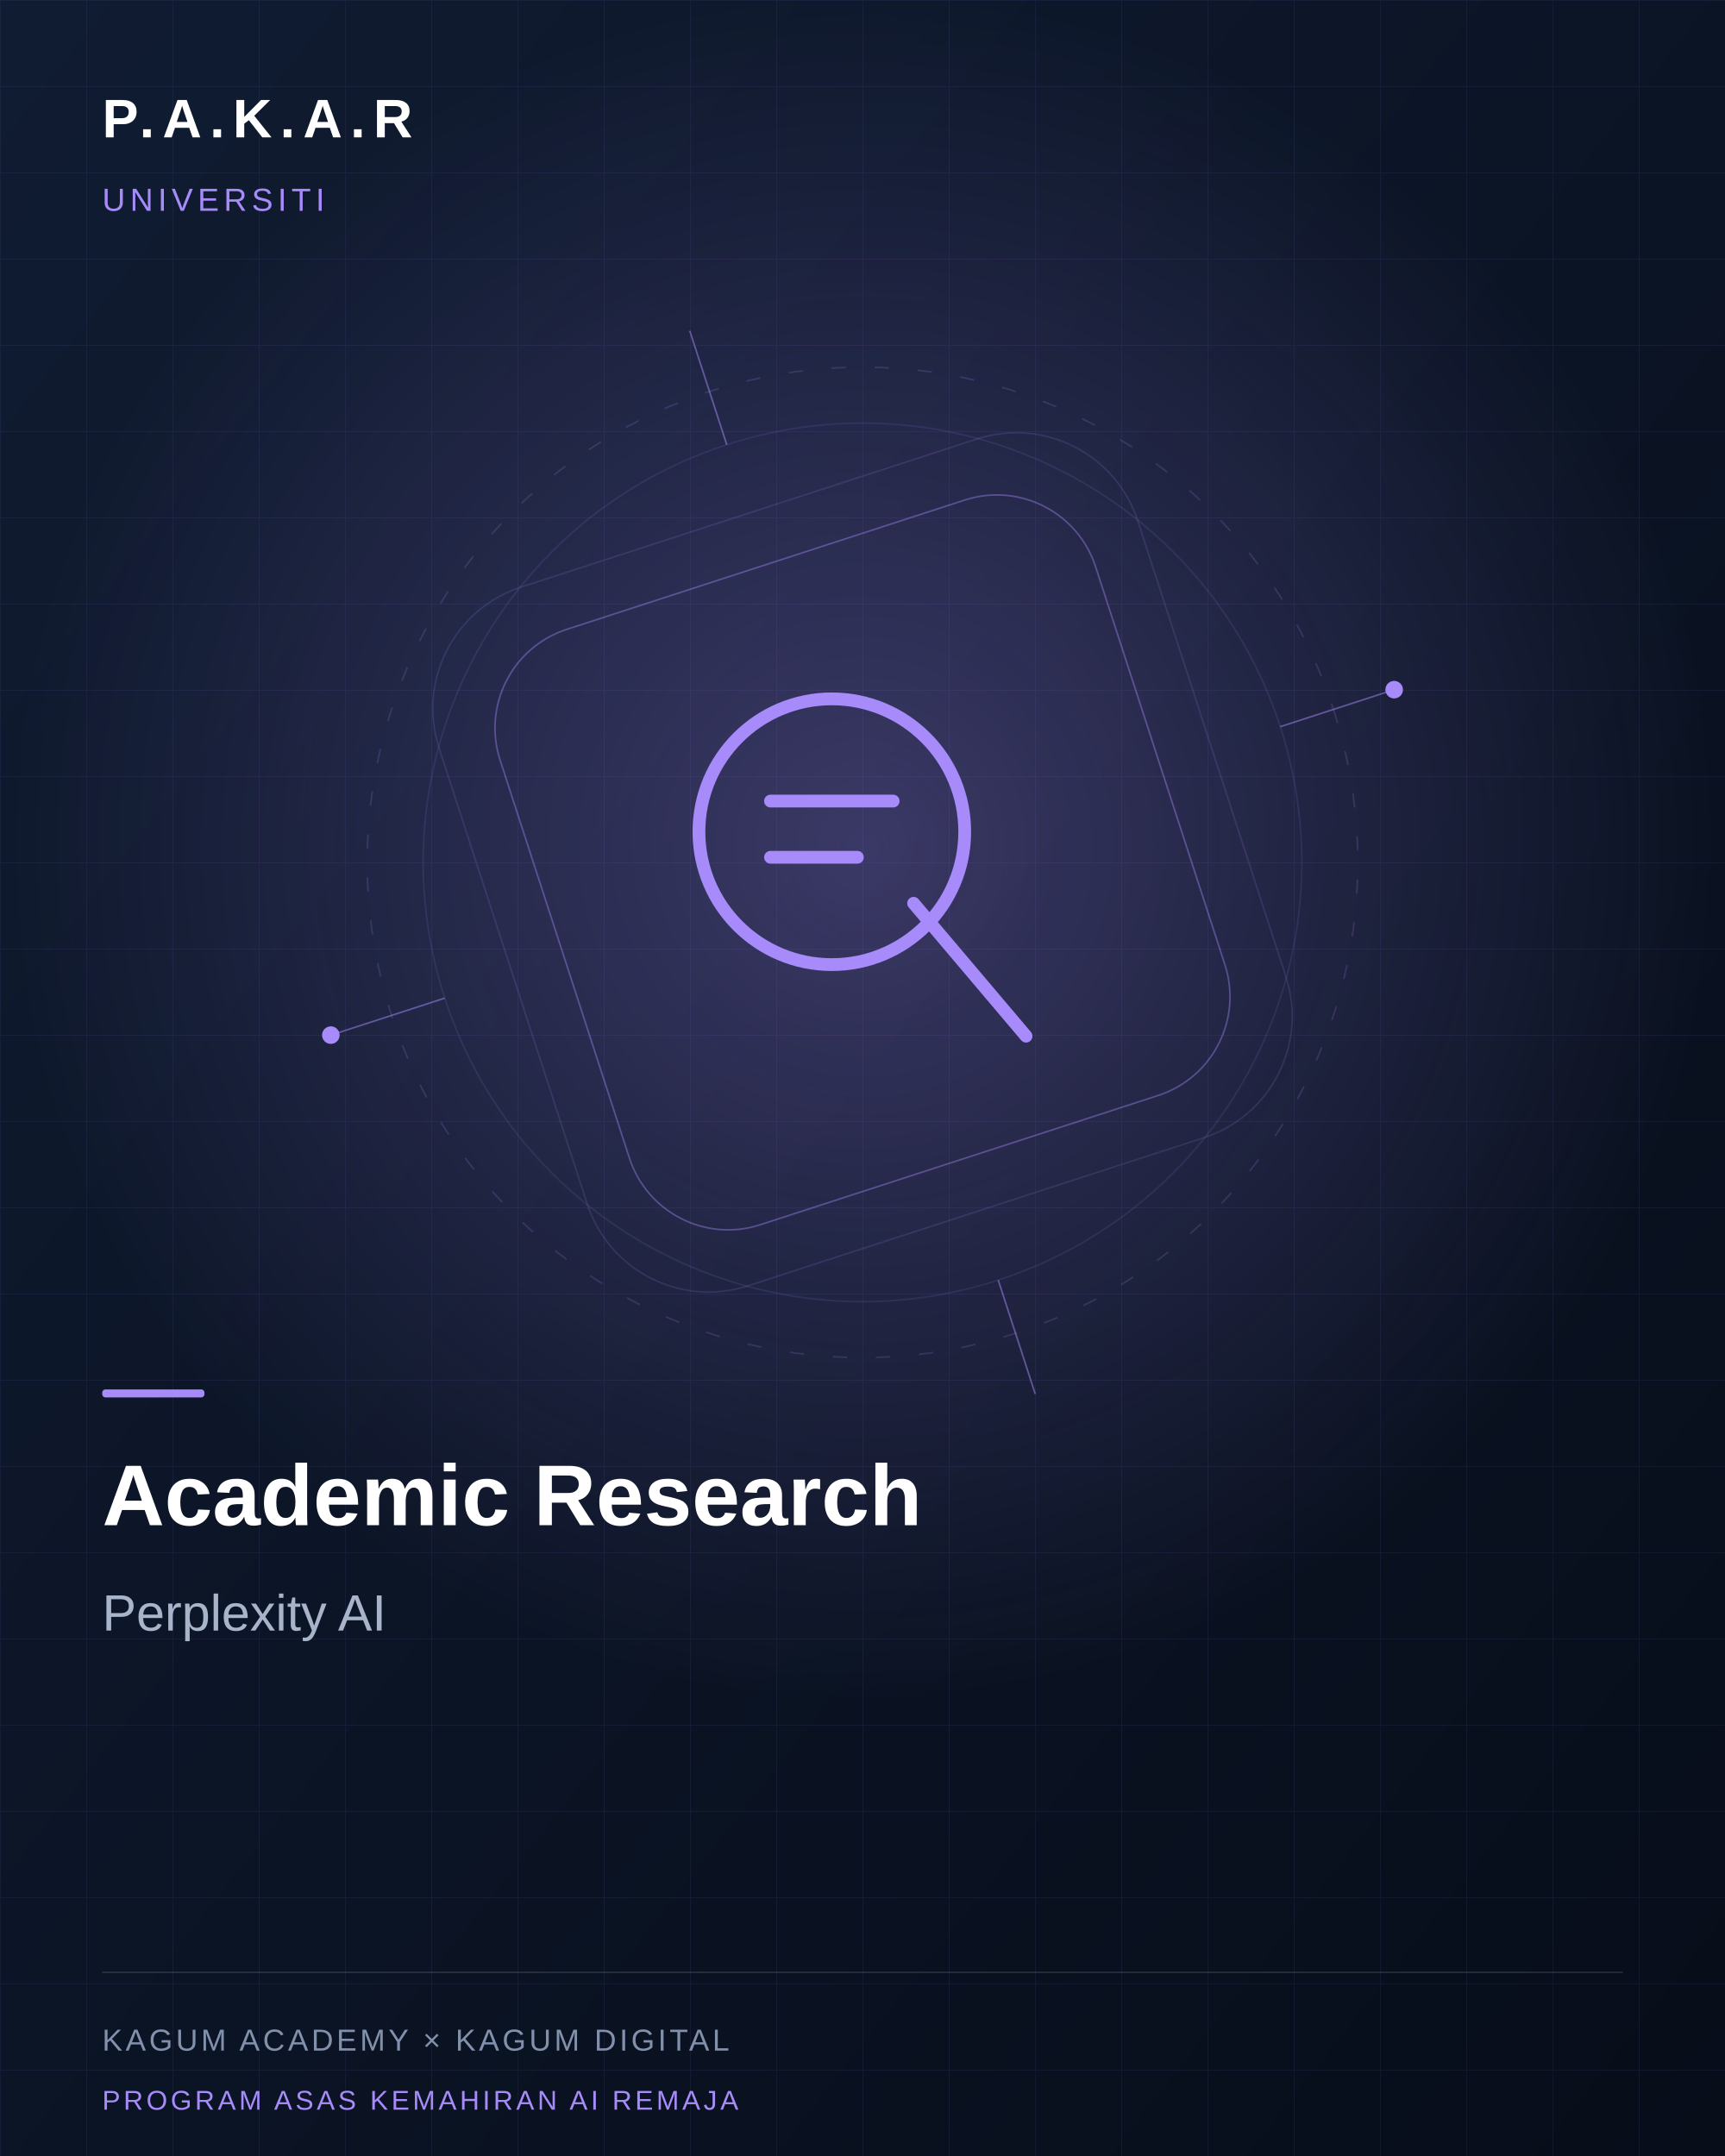
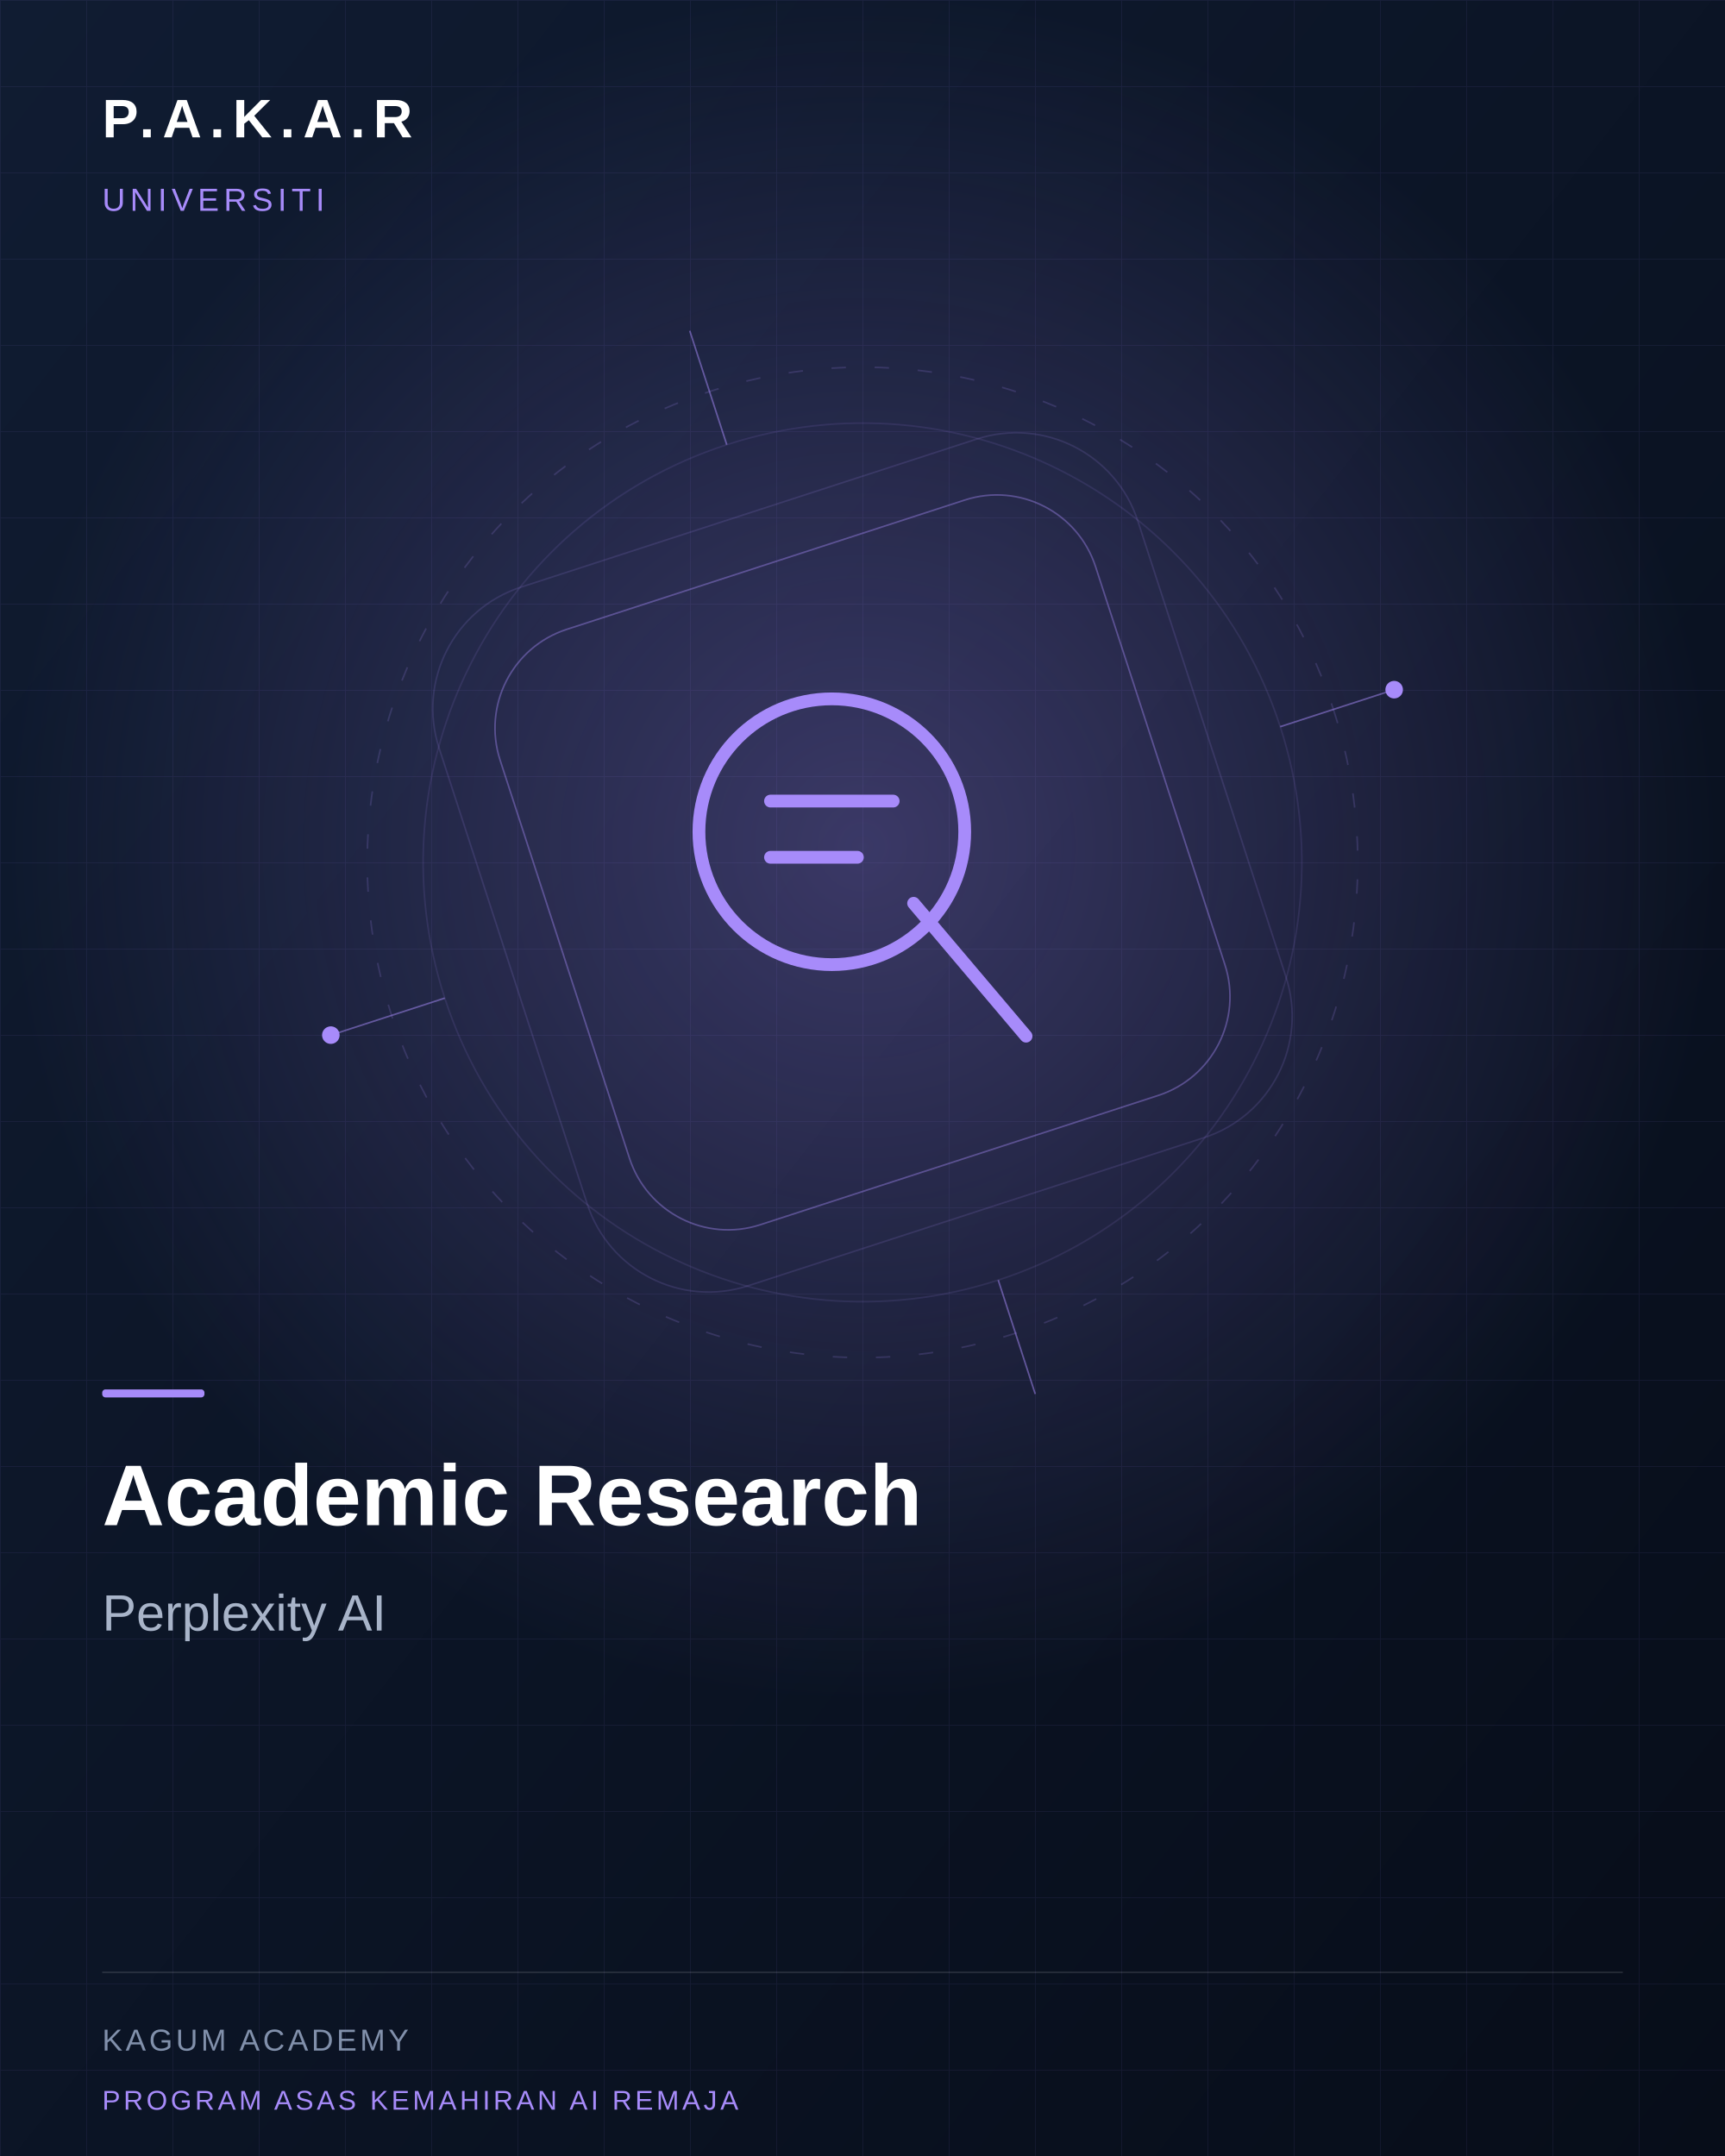
<svg xmlns="http://www.w3.org/2000/svg" width="1080" height="1350" viewBox="0 0 1080 1350">
  <defs>
    <radialGradient id="glow">
      <stop stop-color="#a78bfa" stop-opacity=".3" />
      <stop offset="1" stop-color="#a78bfa" stop-opacity="0" />
    </radialGradient>
    <pattern id="grid" width="54" height="54" patternUnits="userSpaceOnUse">
      <path d="M54 0H0v54" fill="none" stroke="#a78bfa" stroke-opacity=".08" />
    </pattern>
    <linearGradient id="bg" x2="1" y2="1">
      <stop stop-color="#101c32" />
      <stop offset="1" stop-color="#070d19" />
    </linearGradient>
  </defs>
  <rect width="1080" height="1350" fill="url(#bg)" />
  <rect width="1080" height="1350" fill="url(#grid)" />
  <ellipse cx="540" cy="530" rx="540" ry="540" fill="url(#glow)" />
  <text x="64" y="86" fill="#fff" font-family="Arial,sans-serif" font-size="34" font-weight="700" letter-spacing="5">P.A.K.A.R</text>
  <text x="64" y="132" fill="#a78bfa" font-family="Arial,sans-serif" font-size="20" letter-spacing="3">UNIVERSITI</text>
  <g transform="translate(540 540) rotate(-18)" fill="none" stroke="#a78bfa">
    <rect x="-230" y="-230" width="460" height="460" rx="80" opacity=".15" />
    <rect x="-196" y="-196" width="392" height="392" rx="65" opacity=".4" />
    <circle r="275" opacity=".12" />
    <circle r="310" stroke-dasharray="9 18" opacity=".18" />
    <path d="M-350 0h75m550 0h75M0-350v75m0 550v75" opacity=".5" />
    <circle cx="-350" r="5" fill="#a78bfa" />
    <circle cx="350" r="5" fill="#a78bfa" />
  </g>
  <g transform="translate(412 412) scale(3.2)" fill="none" stroke="#a78bfa" stroke-width="2.5" stroke-linecap="round" stroke-linejoin="round">
    <path d="M50 48l22 26 M60 34a26 26 0 1 1-52 0 26 26 0 0 1 52 0z M22 28h24M22 39h17" />
  </g>
  <rect x="64" y="870" width="64" height="5" rx="2" fill="#a78bfa" />
  <text x="64" y="955" fill="#fff" font-family="Arial,sans-serif" font-size="54" font-weight="700">
    <tspan x="64" dy="0">Academic Research</tspan>
  </text>
  <text x="64" y="1021" fill="#a8b4c9" font-family="Arial,sans-serif" font-size="32">
    <tspan x="64" dy="0">Perplexity AI</tspan>
  </text>
  <path d="M64 1235h952" stroke="#fff" stroke-opacity=".12" />
-   <text x="64" y="1284" fill="#8190ab" font-family="Arial,sans-serif" font-size="19" letter-spacing="2">KAGUM ACADEMY × KAGUM DIGITAL</text>
+   <text x="64" y="1284" fill="#8190ab" font-family="Arial,sans-serif" font-size="19" letter-spacing="2">KAGUM ACADEMY</text>
  <text x="64" y="1321" fill="#a78bfa" font-family="Arial,sans-serif" font-size="17" letter-spacing="2">PROGRAM ASAS KEMAHIRAN AI REMAJA</text>
</svg>
